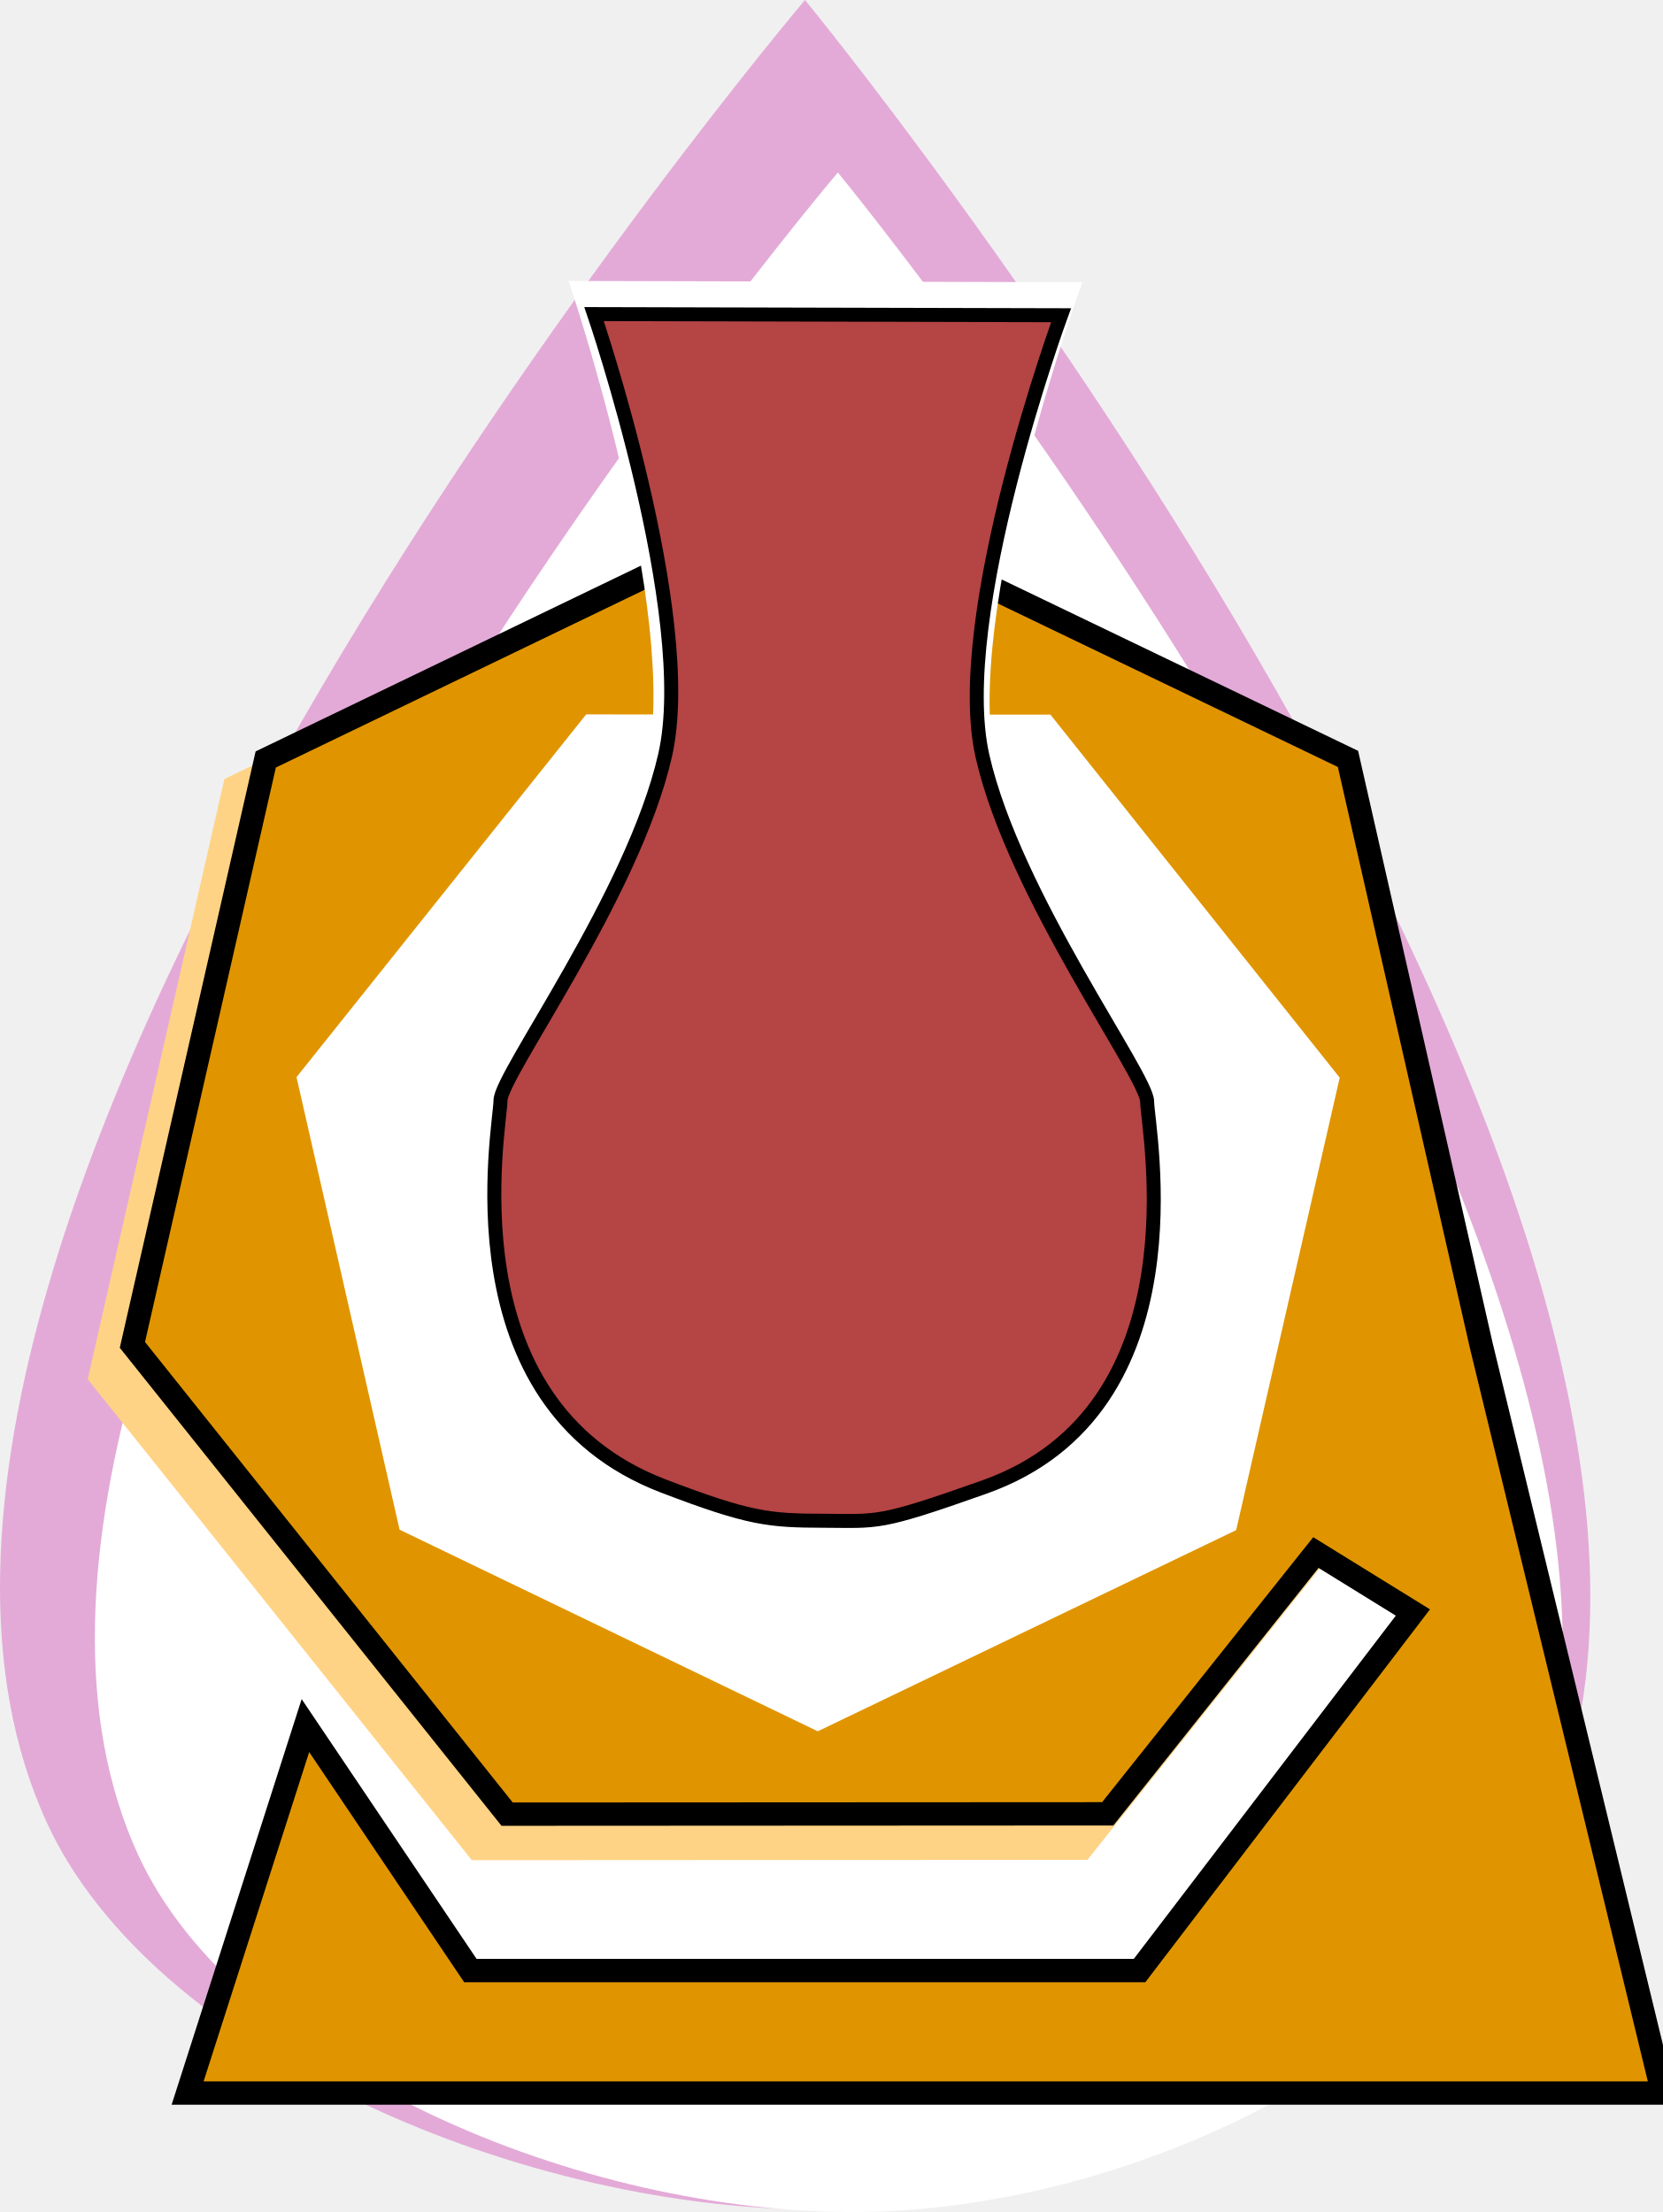
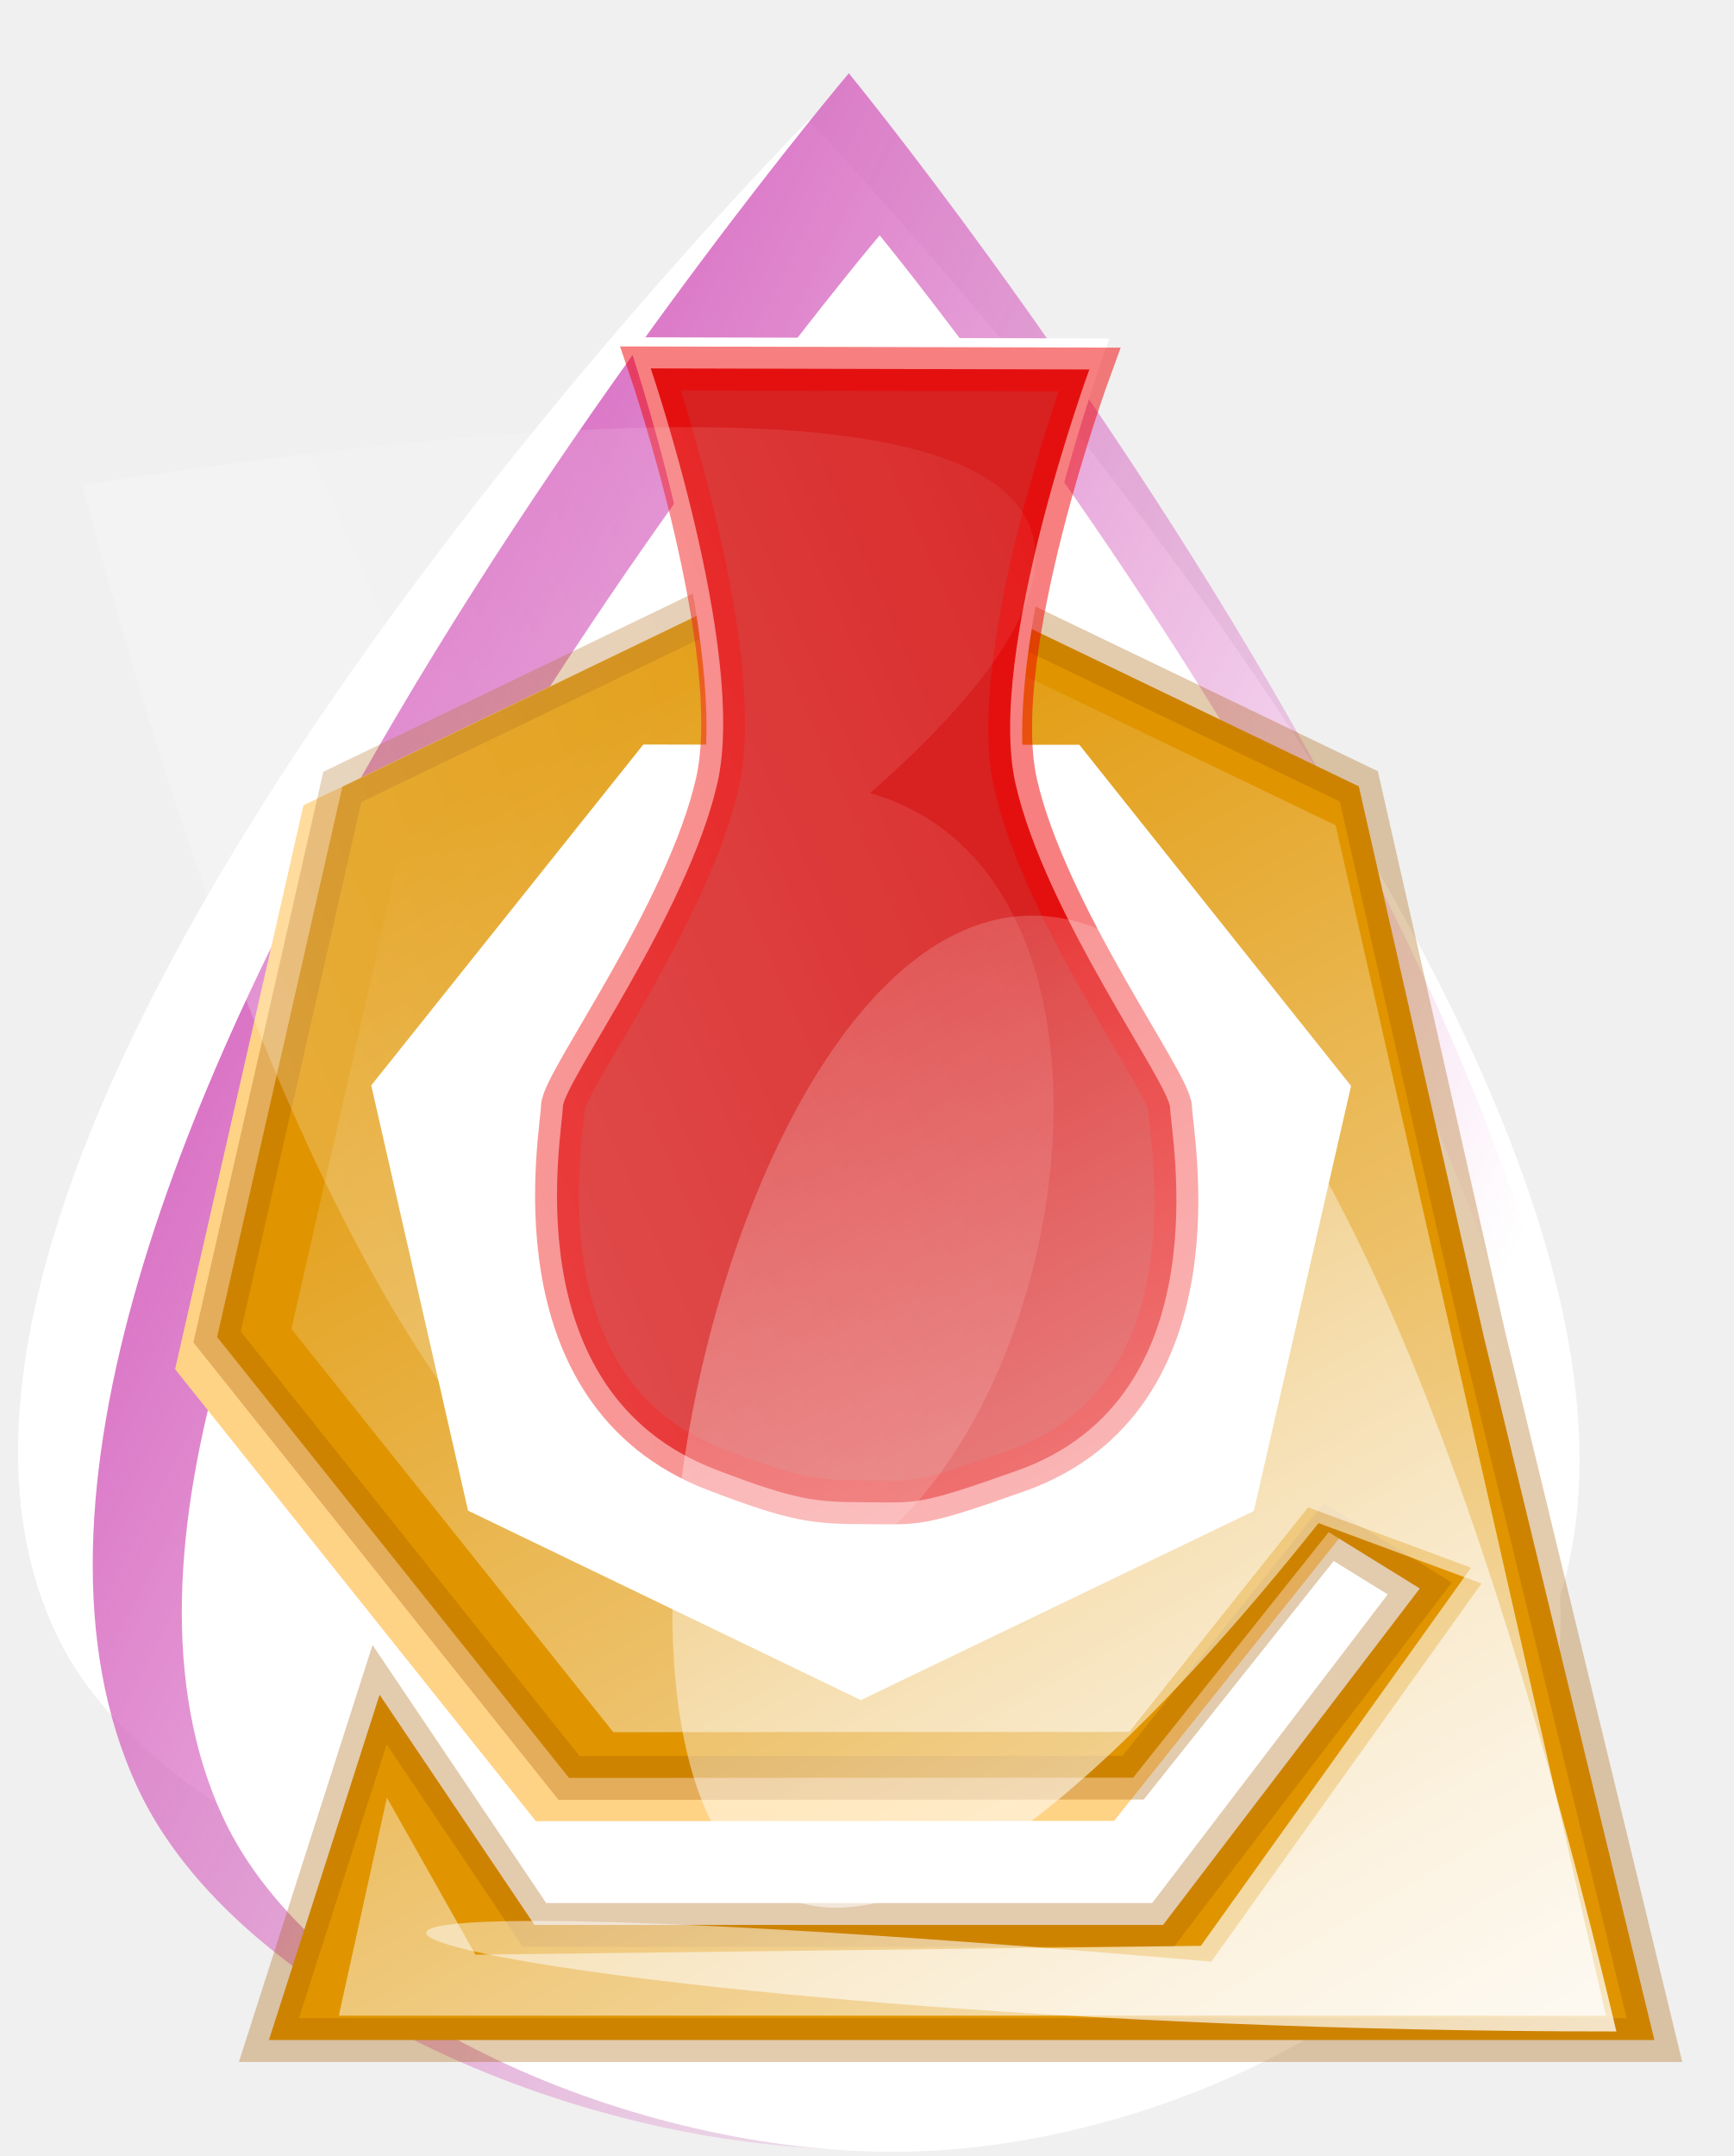
- <svg xmlns="http://www.w3.org/2000/svg" width="100.582mm" height="133.851mm" viewBox="0 0 356.391 474.274" id="svg7194" version="1.1">
-   <defs id="defs7196" />
-   <g id="layer1" transform="translate(-118.3805,-16.69188)">
-     <path style="fill:#d664bf;fill-opacity:0.5;fill-rule:evenodd;stroke:none;stroke-width:1px;stroke-linecap:butt;stroke-linejoin:miter;stroke-opacity:1" d="m 128.486,407.621 c 22.547,48.923 102.077,83.68 168.221,82.833 61.37,-0.787 132.589,-35.226 152.812,-80.812 C 507.08,279.889 290.929,16.692 290.929,16.692 c 0,0 -221.841,262.043 -162.443,390.929 z" id="path8973" />
+ <svg xmlns="http://www.w3.org/2000/svg" xmlns:xlink="http://www.w3.org/1999/xlink" width="111.673mm" height="138.839mm" viewBox="0 0 395.692 491.95" id="svg7194" version="1.1">
+   <defs id="defs7196">
+     <linearGradient id="linearGradient9649">
+       <stop style="stop-color:#d664bf;stop-opacity:1;" offset="0" id="stop9651" />
+       <stop style="stop-color:#d664bf;stop-opacity:0;" offset="1" id="stop9653" />
+     </linearGradient>
+     <linearGradient id="linearGradient9593">
+       <stop style="stop-color:#ffffff;stop-opacity:1;" offset="0" id="stop9595" />
+       <stop style="stop-color:#ffffff;stop-opacity:0;" offset="1" id="stop9597" />
+     </linearGradient>
+     <linearGradient xlink:href="#linearGradient9593" id="linearGradient9599" x1="513.233" y1="554.197" x2="273.811" y2="140.034" gradientUnits="userSpaceOnUse" />
+     <linearGradient gradientTransform="translate(2.381583,3.600299)" xlink:href="#linearGradient9593" id="linearGradient9599-2" x1="513.233" y1="554.197" x2="273.811" y2="140.034" gradientUnits="userSpaceOnUse" />
+     <linearGradient gradientTransform="matrix(-1,0,0,-0.8997093,579.7175,524.4075)" xlink:href="#linearGradient9593" id="linearGradient9599-2-8" x1="601.804" y1="129.911" x2="120.954" y2="320.034" gradientUnits="userSpaceOnUse" />
+     <linearGradient xlink:href="#linearGradient9649" id="linearGradient9655" x1="176.969" y1="109.128" x2="459.267" y2="253.58" gradientUnits="userSpaceOnUse" />
+   </defs>
+   <g id="layer1" transform="translate(-97.21805,0.02411795)">
+     <path style="fill:#ffffff;fill-opacity:1;fill-rule:evenodd;stroke:none;stroke-width:1px;stroke-linecap:butt;stroke-linejoin:miter;stroke-opacity:1" d="m 111.906,376.43 c 23.57,43.675 106.709,74.704 175.855,73.947 64.154,-0.702 138.605,-31.447 159.746,-72.143 C 507.678,262.4 281.72,27.437 281.72,27.437 c 0,0 -231.907,233.933 -169.814,348.993 z" id="path8973-0" />
+     <path style="fill:url(#linearGradient9655);fill-opacity:1;fill-rule:evenodd;stroke:none;stroke-width:1px;stroke-linecap:butt;stroke-linejoin:miter;stroke-opacity:1" d="m 128.486,407.621 c 22.547,48.923 102.077,83.68 168.221,82.833 61.37,-0.787 132.589,-35.226 152.812,-80.812 C 507.08,279.889 290.929,16.692 290.929,16.692 c 0,0 -221.841,262.043 -162.443,390.929 z" id="path8973" />
    <path style="fill:#ffffff;fill-opacity:1;fill-rule:evenodd;stroke:none;stroke-width:1px;stroke-linecap:butt;stroke-linejoin:miter;stroke-opacity:1" d="m 148.039,414.498 c 20.81,45.156 94.216,77.236 155.267,76.454 56.644,-0.726 122.378,-32.513 141.044,-74.589 C 497.477,296.603 297.972,53.675 297.972,53.675 c 0,0 -204.757,241.863 -149.933,360.824 z" id="path8973-8" />
    <path style="opacity:1;fill:#ffd385;fill-opacity:1;stroke:none;stroke-width:2.5;stroke-linejoin:miter;stroke-miterlimit:4;stroke-dasharray:none;stroke-dashoffset:0;stroke-opacity:1" id="path8190-7" d="m 386.888,386.672 -124.586,32.431 -103.033,-77.185 -3.895,-128.679 98.177,-83.275 126.319,24.837 59.341,114.246 z" transform="matrix(0.9921441,0.2577186,-0.2577186,0.9921441,67.27734,-67.88057)" />
-     <path style="opacity:1;fill:#e09500;fill-opacity:1;stroke:#000000;stroke-width:5;stroke-linejoin:miter;stroke-miterlimit:4;stroke-dasharray:none;stroke-dashoffset:0;stroke-opacity:1" d="M 172.922,106.918 56.963,162.836 28.381,288.359 108.699,388.971 l 128.738,-0.066 44.626,-56.021 20.79,12.853 -58.59,76.771 -143.441,0 -35.355,-52.527 -25.254,78.791 316.178,0 L 317.49,288.414 288.939,162.717 Z" transform="translate(118.3805,16.69186)" id="path8190" />
+     <path style="opacity:1;fill:#e09500;fill-opacity:1;stroke:#a75d00;stroke-width:10;stroke-linejoin:miter;stroke-miterlimit:4;stroke-dasharray:none;stroke-dashoffset:0;stroke-opacity:0.317" d="M 172.922,106.918 56.963,162.836 28.381,288.359 108.699,388.971 l 128.738,-0.066 44.626,-56.021 20.79,12.853 -58.59,76.771 -143.441,0 -35.355,-52.527 -25.254,78.791 316.178,0 L 317.49,288.414 288.939,162.717 Z" transform="translate(118.3805,16.69186)" id="path8190" />
    <path style="opacity:1;fill:#ffffff;fill-opacity:1;stroke:none;stroke-width:2.5;stroke-linejoin:miter;stroke-miterlimit:4;stroke-dasharray:none;stroke-dashoffset:0;stroke-opacity:1" id="path8190-3" d="m 386.888,386.672 -124.586,32.431 -103.033,-77.185 -3.895,-128.679 98.177,-83.275 126.319,24.837 59.341,114.246 z" transform="matrix(0.7481858,-0.1943482,-0.1943482,-0.7481858,129.2267,534.4113)" />
    <path style="fill:#ffffff;fill-opacity:1;fill-rule:evenodd;stroke:none;stroke-width:1px;stroke-linecap:butt;stroke-linejoin:miter;stroke-opacity:1" d="m 296.932,361.668 c 0,0 -16.162,11.113 35.355,-8.08 51.518,-19.193 38.385,-84.853 38.385,-90.914 0,-6.061 -31.313,-48.488 -38.818,-81.447 C 324.349,148.267 350.379,77.201 350.379,77.201 L 240.259,76.934 c 0,0 24.256,71.083 16.753,104.043 -7.504,32.959 -38.819,75.386 -38.819,81.447 0,6.061 -13.133,71.719 38.385,90.912 51.518,19.193 35.355,8.082 35.355,8.082" id="path8224" />
-     <path style="fill:#b54444;fill-opacity:1;fill-rule:evenodd;stroke:#000000;stroke-width:3;stroke-linecap:butt;stroke-linejoin:miter;stroke-opacity:1;stroke-miterlimit:4;stroke-dasharray:none" d="m 329.376,335.527 c 47.1,-16.71 34.893,-77.135 34.893,-82.644 0,-5.51 -28.465,-44.077 -35.287,-74.039 -6.822,-29.961 16.84,-94.563 16.84,-94.563 L 245.719,84.038 c 0,0 22.05,64.617 15.229,94.579 -6.821,29.961 -35.288,68.529 -35.288,74.039 0,5.51 -11.786,64.791 34.893,82.643 18.547,7.093 22.674,7.423 34.411,7.46 11.721,0.037 11.571,0.872 34.411,-7.231 z" id="path8224-3" />
+     <path style="opacity:1;fill:url(#linearGradient9599);fill-opacity:1;stroke:none;stroke-width:5;stroke-linejoin:miter;stroke-miterlimit:4;stroke-dasharray:none;stroke-dashoffset:0;stroke-opacity:1" d="m 295.918,137.247 -106.057,51.143 -26.141,114.805 73.46,92.02 117.745,-0.061 40.815,-51.237 37.197,13.775 -61.668,86.277 -165.538,2.02 -20.215,-35.819 -10.976,49.738 289.178,0 -35.579,-156.664 -26.113,-114.964 z" id="path8190-33" />
+     <path style="fill:#d82121;fill-opacity:1;fill-rule:evenodd;stroke:#f10000;stroke-width:10;stroke-linecap:butt;stroke-linejoin:miter;stroke-miterlimit:4;stroke-dasharray:none;stroke-opacity:0.5" d="m 329.376,335.527 c 47.1,-16.71 34.893,-77.135 34.893,-82.644 0,-5.51 -28.465,-44.077 -35.287,-74.039 -6.822,-29.961 16.84,-94.563 16.84,-94.563 L 245.719,84.038 c 0,0 22.05,64.617 15.229,94.579 -6.821,29.961 -35.288,68.529 -35.288,74.039 0,5.51 -11.786,64.791 34.893,82.643 18.547,7.093 22.674,7.423 34.411,7.46 11.721,0.037 11.571,0.872 34.411,-7.231 z" id="path8224-3" />
+     <path style="opacity:1;fill:url(#linearGradient9599-2);fill-opacity:1;stroke:none;stroke-width:5;stroke-linejoin:miter;stroke-miterlimit:4;stroke-dasharray:none;stroke-dashoffset:0;stroke-opacity:1" d="m 398.122,347.517 37.197,13.775 -61.668,86.277 c -322.708,-27.875 -158.549,15.94 92.451,15.94 -159.796,-674.538 -356.582,246.3 -67.98,-115.992 z" id="path8190-33-9" />
+     <path style="opacity:0.402;fill:url(#linearGradient9599-2-8);fill-opacity:1;stroke:none;stroke-width:5;stroke-linejoin:miter;stroke-miterlimit:4;stroke-dasharray:none;stroke-dashoffset:0;stroke-opacity:1" d="m 183.977,214.982 62.239,3.074 c 0,0 265.85,-168.004 -130.22,-107.433 159.796,606.888 370.724,-93.309 67.98,104.359 z" id="path8190-33-9-6" />
  </g>
</svg>
